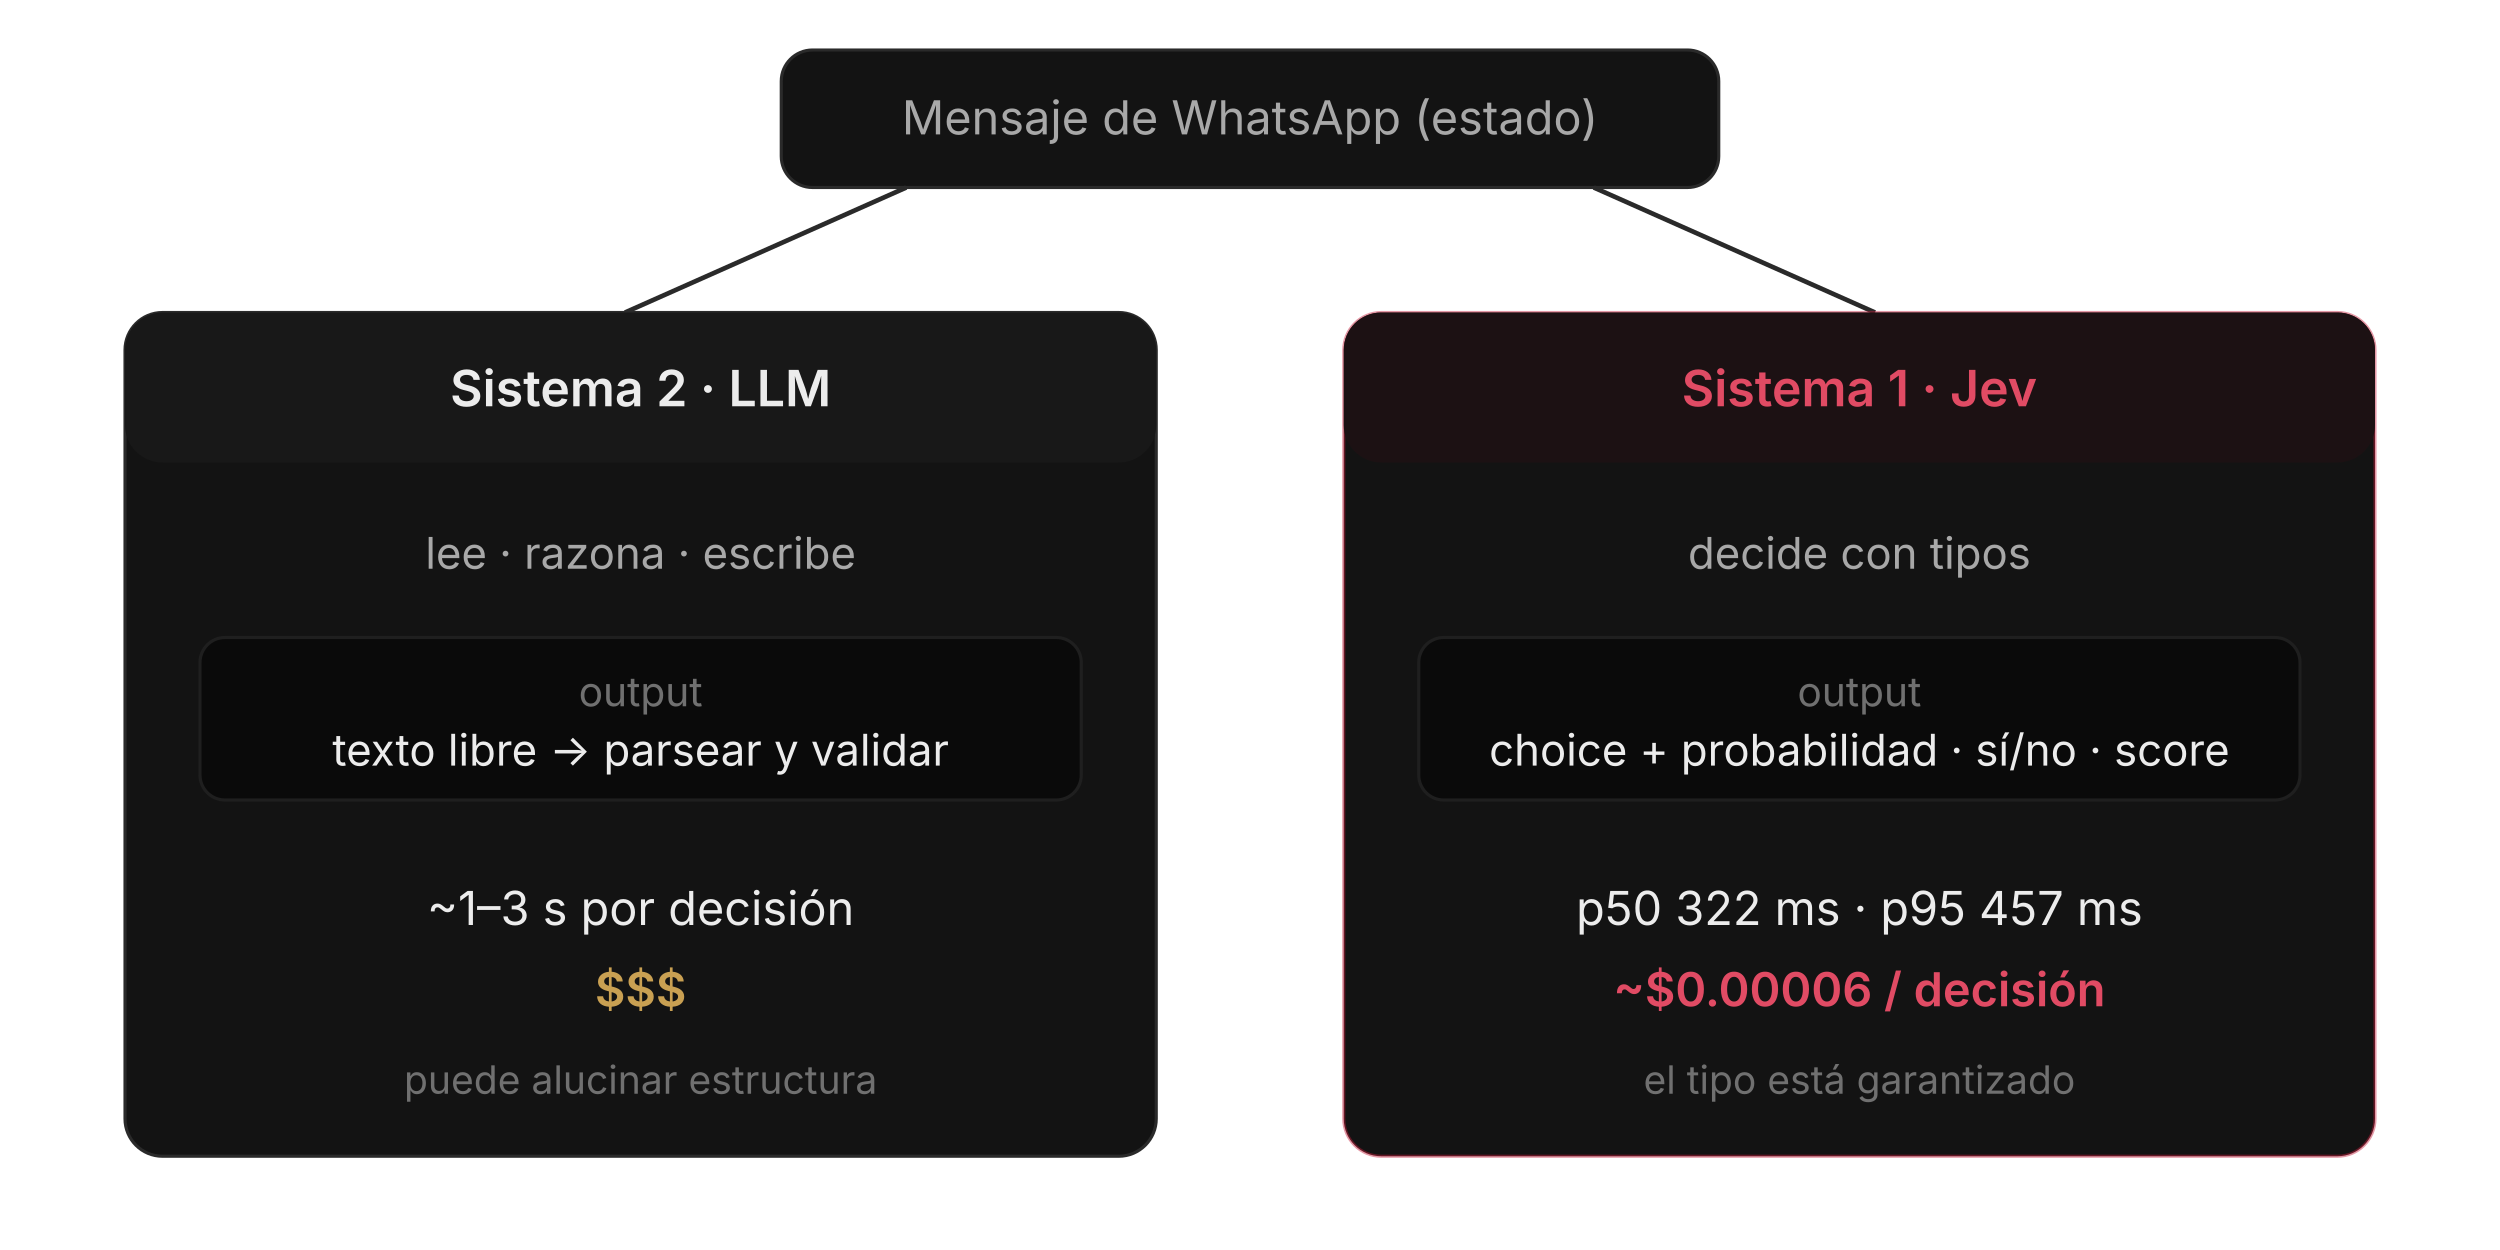
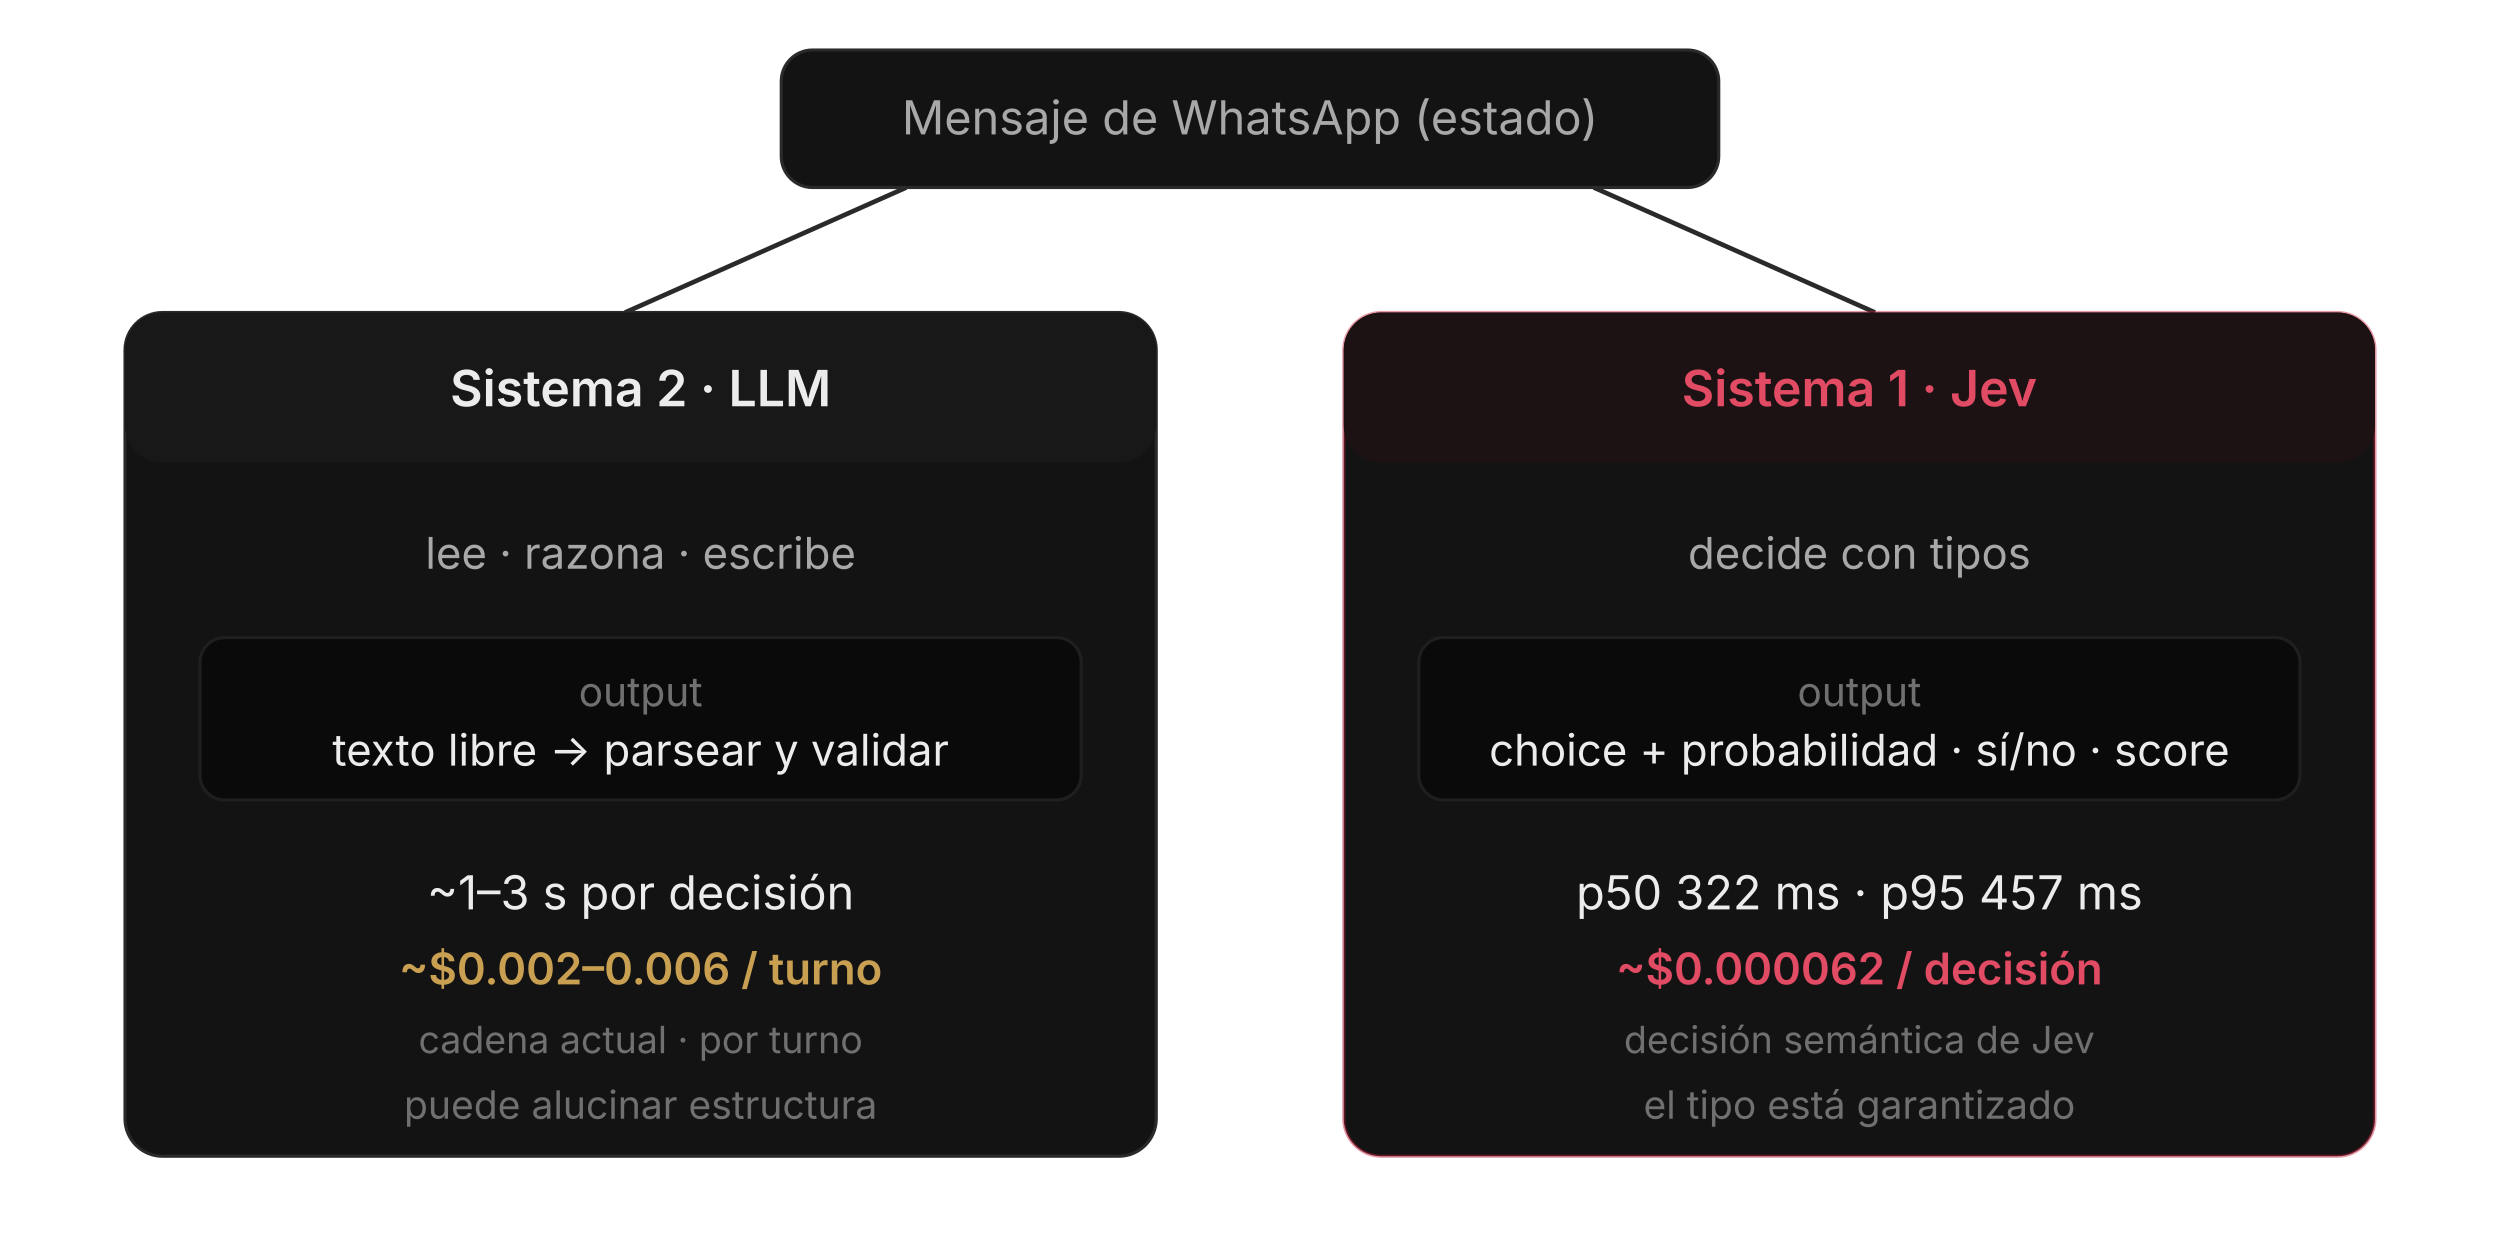
- <svg xmlns="http://www.w3.org/2000/svg" viewBox="0 0 800 400" role="img" aria-label="Comparación: un LLM de Sistema 2 lee, razona y escribe texto libre lento y caro; Jev de Sistema 1 decide con tipos, rápido y barato">
+ <svg xmlns="http://www.w3.org/2000/svg" viewBox="0 0 800 400" role="img" aria-label="Comparación: un LLM de Sistema 2 lee, razona y escribe texto libre; Jev de Sistema 1 decide con tipos. El costo de la cadena actual se mide por turno y el de Jev por decisión semántica.">
  <rect x="250" y="16" width="300" height="44" rx="10" fill="#131313" stroke="#2a2a2a" />
  <text x="400" y="43" text-anchor="middle" font-family="Inter, system-ui, sans-serif" font-size="15" fill="#a8a8a8">Mensaje de WhatsApp (estado)</text>
  <line x1="290" y1="60" x2="200" y2="100" stroke="#2a2a2a" stroke-width="1.5" />
  <line x1="510" y1="60" x2="600" y2="100" stroke="#2a2a2a" stroke-width="1.5" />
  <rect x="40" y="100" width="330" height="270" rx="12" fill="#131313" stroke="#2a2a2a" />
  <rect x="40" y="100" width="330" height="48" rx="12" fill="#181818" />
  <text x="205" y="130" text-anchor="middle" font-family="Inter, system-ui, sans-serif" font-size="16" font-weight="600" fill="#ececec">Sistema 2 · LLM</text>
  <text x="205" y="182" text-anchor="middle" font-family="Inter, system-ui, sans-serif" font-size="14" fill="#a8a8a8">lee · razona · escribe</text>
  <rect x="64" y="204" width="282" height="52" rx="8" fill="#0a0a0a" stroke="#1f1f1f" />
  <text x="205" y="226" text-anchor="middle" font-family="Inter, system-ui, sans-serif" font-size="13" fill="#707070">output</text>
  <text x="205" y="245" text-anchor="middle" font-family="Inter, system-ui, sans-serif" font-size="14" fill="#ececec">texto libre → parsear y validar</text>
-   <text x="205" y="296" text-anchor="middle" font-family="Inter, system-ui, sans-serif" font-size="15" fill="#ececec">~1–3 s por decisión</text>
-   <text x="205" y="322" text-anchor="middle" font-family="Inter, ui-monospace, monospace" font-size="15" font-weight="600" fill="#c9a052">$$$</text>
-   <text x="205" y="350" text-anchor="middle" font-family="Inter, system-ui, sans-serif" font-size="12.5" fill="#707070">puede alucinar estructura</text>
+   <text x="205" y="291" text-anchor="middle" font-family="Inter, system-ui, sans-serif" font-size="15" fill="#ececec">~1–3 s por decisión</text>
+   <text x="205" y="315" text-anchor="middle" font-family="Inter, ui-monospace, monospace" font-size="14" font-weight="600" fill="#c9a052">~$0.002–0.006 / turno</text>
+   <text x="205" y="337" text-anchor="middle" font-family="Inter, system-ui, sans-serif" font-size="12" fill="#707070">cadena actual · por turno</text>
+   <text x="205" y="358" text-anchor="middle" font-family="Inter, system-ui, sans-serif" font-size="12.5" fill="#707070">puede alucinar estructura</text>
  <rect x="430" y="100" width="330" height="270" rx="12" fill="#131313" stroke="#C41E3A" stroke-opacity="0.45" />
  <rect x="430" y="100" width="330" height="48" rx="12" fill="#1c1113" />
  <text x="595" y="130" text-anchor="middle" font-family="Inter, system-ui, sans-serif" font-size="16" font-weight="600" fill="#E14B64">Sistema 1 · Jev</text>
  <text x="595" y="182" text-anchor="middle" font-family="Inter, system-ui, sans-serif" font-size="14" fill="#a8a8a8">decide con tipos</text>
  <rect x="454" y="204" width="282" height="52" rx="8" fill="#0a0a0a" stroke="#1f1f1f" />
  <text x="595" y="226" text-anchor="middle" font-family="Inter, system-ui, sans-serif" font-size="13" fill="#707070">output</text>
  <text x="595" y="245" text-anchor="middle" font-family="Inter, system-ui, sans-serif" font-size="14" fill="#ececec">choice + probabilidad · sí/no · score</text>
-   <text x="595" y="296" text-anchor="middle" font-family="Inter, system-ui, sans-serif" font-size="15" fill="#ececec">p50 322 ms · p95 457 ms</text>
-   <text x="595" y="322" text-anchor="middle" font-family="Inter, ui-monospace, monospace" font-size="15" font-weight="600" fill="#E14B64">~$0.00006 / decisión</text>
-   <text x="595" y="350" text-anchor="middle" font-family="Inter, system-ui, sans-serif" font-size="12.5" fill="#707070">el tipo está garantizado</text>
+   <text x="595" y="291" text-anchor="middle" font-family="Inter, system-ui, sans-serif" font-size="15" fill="#ececec">p50 322 ms · p95 457 ms</text>
+   <text x="595" y="315" text-anchor="middle" font-family="Inter, ui-monospace, monospace" font-size="14" font-weight="600" fill="#E14B64">~$0.000062 / decisión</text>
+   <text x="595" y="337" text-anchor="middle" font-family="Inter, system-ui, sans-serif" font-size="12" fill="#707070">decisión semántica de Jev</text>
+   <text x="595" y="358" text-anchor="middle" font-family="Inter, system-ui, sans-serif" font-size="12.5" fill="#707070">el tipo está garantizado</text>
</svg>
